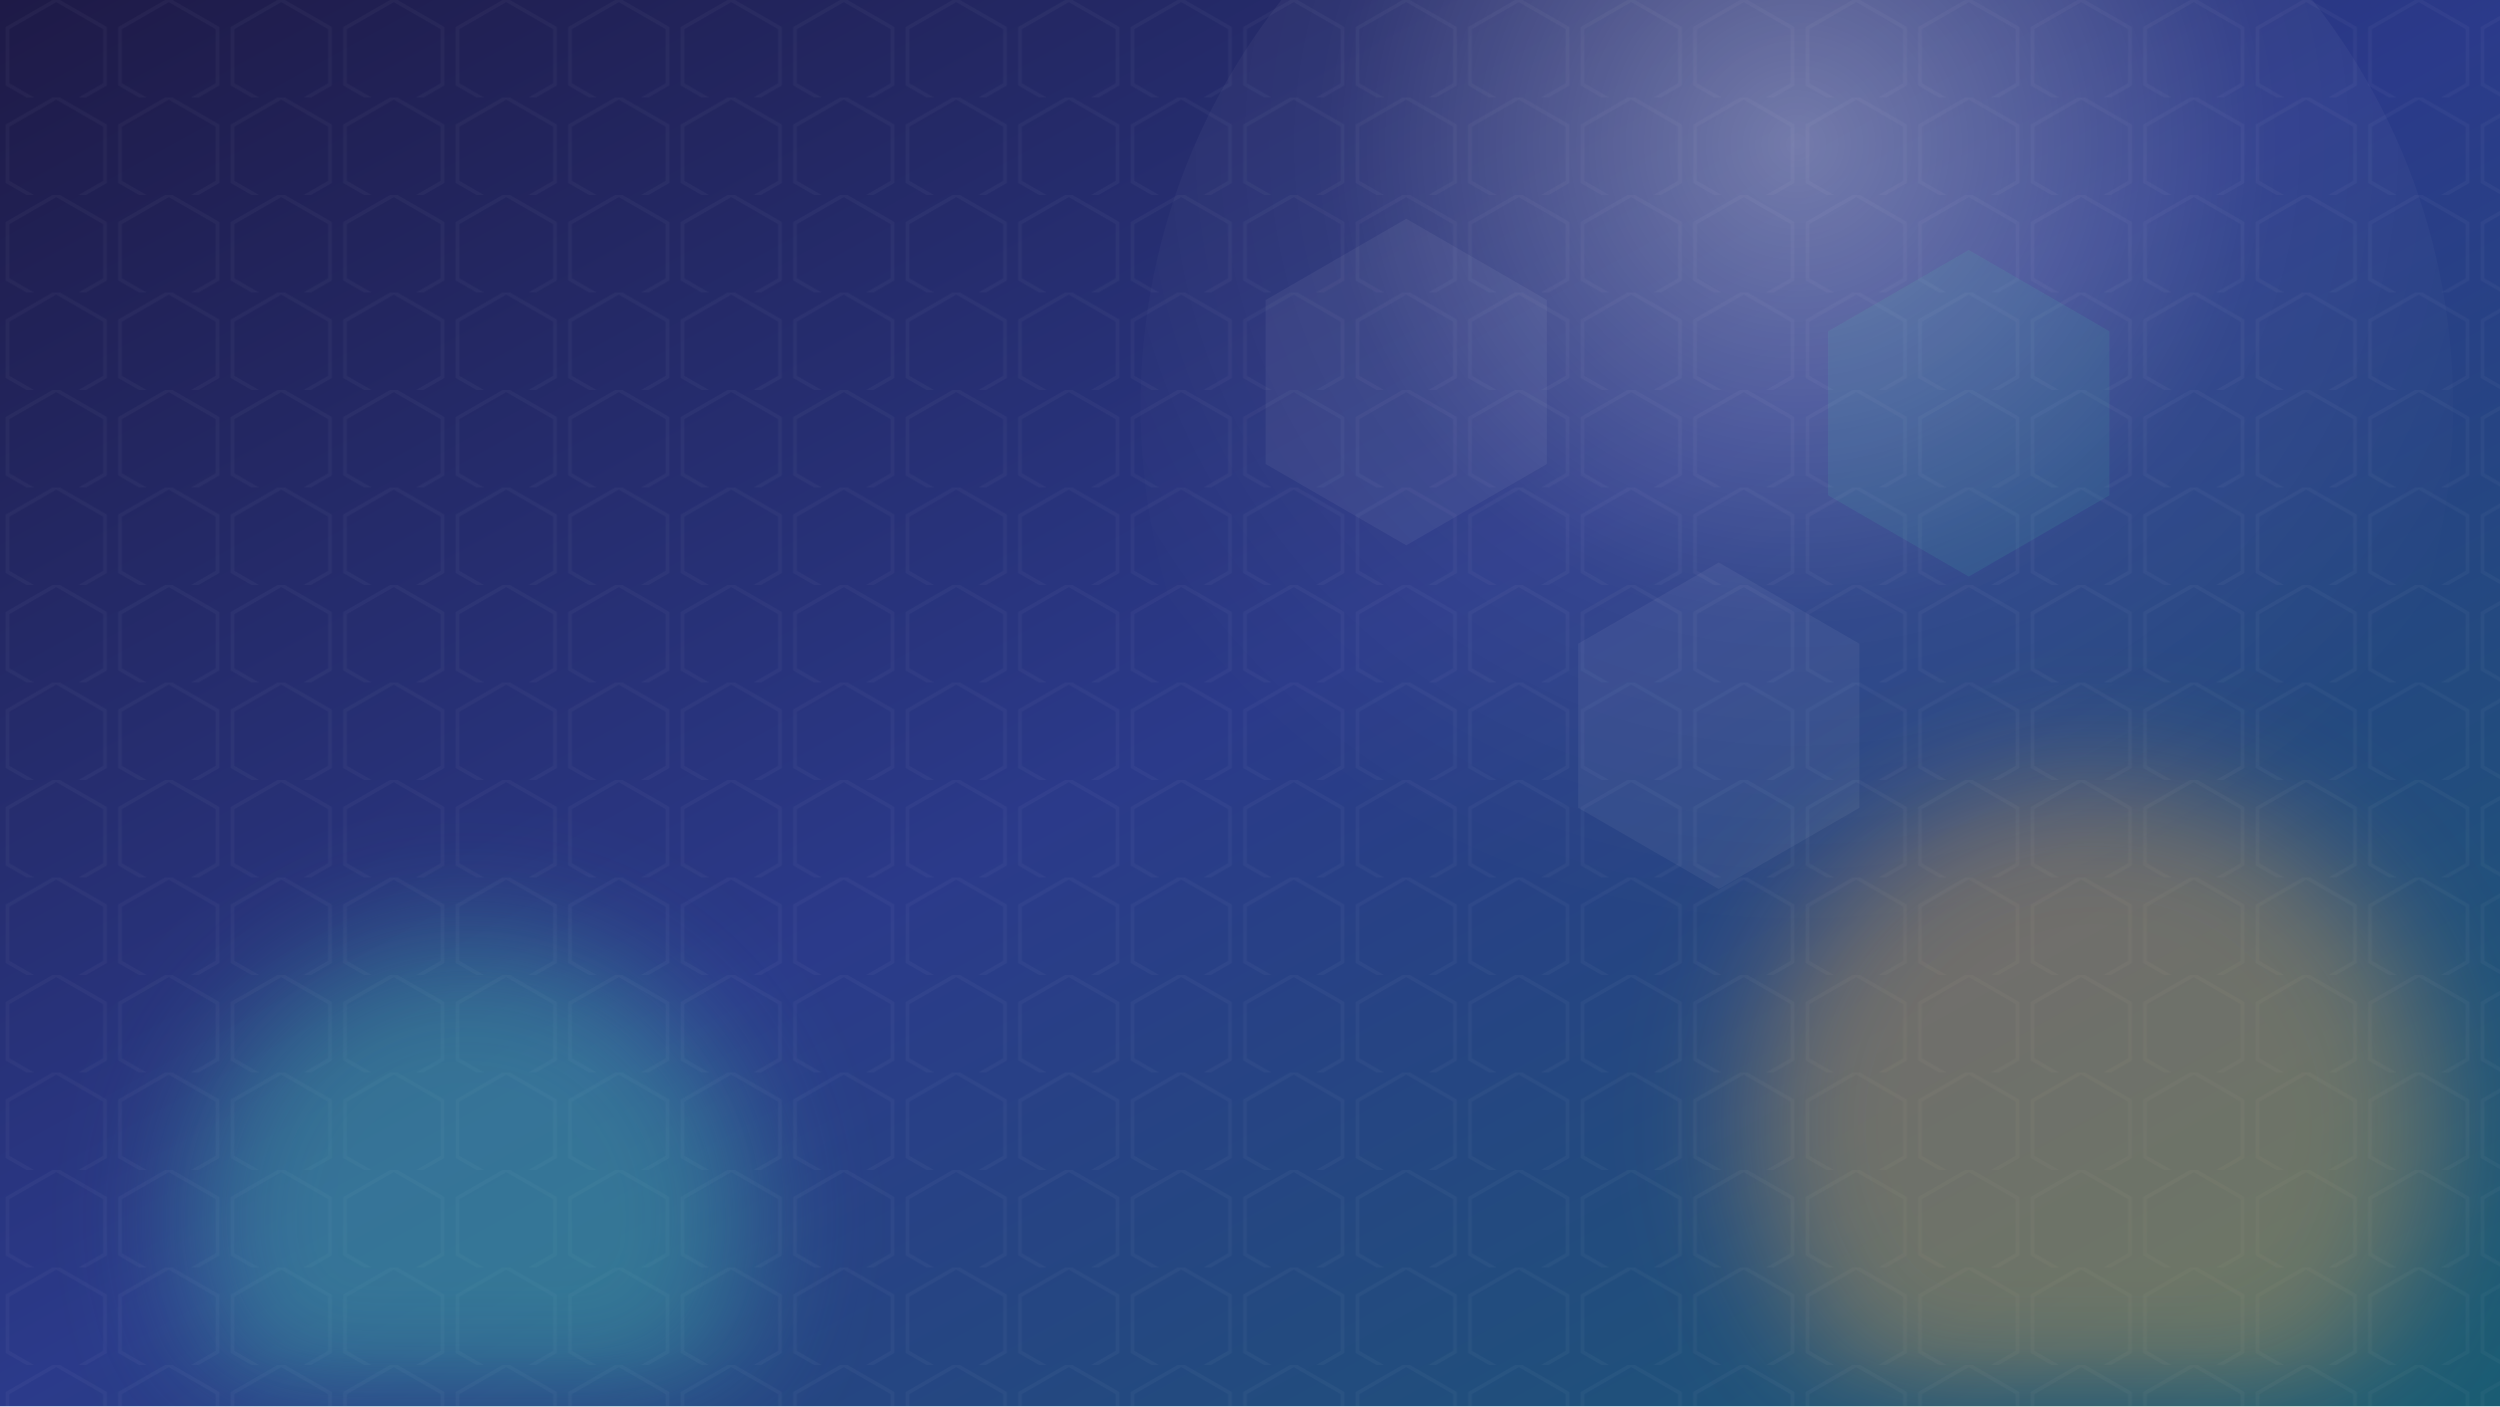
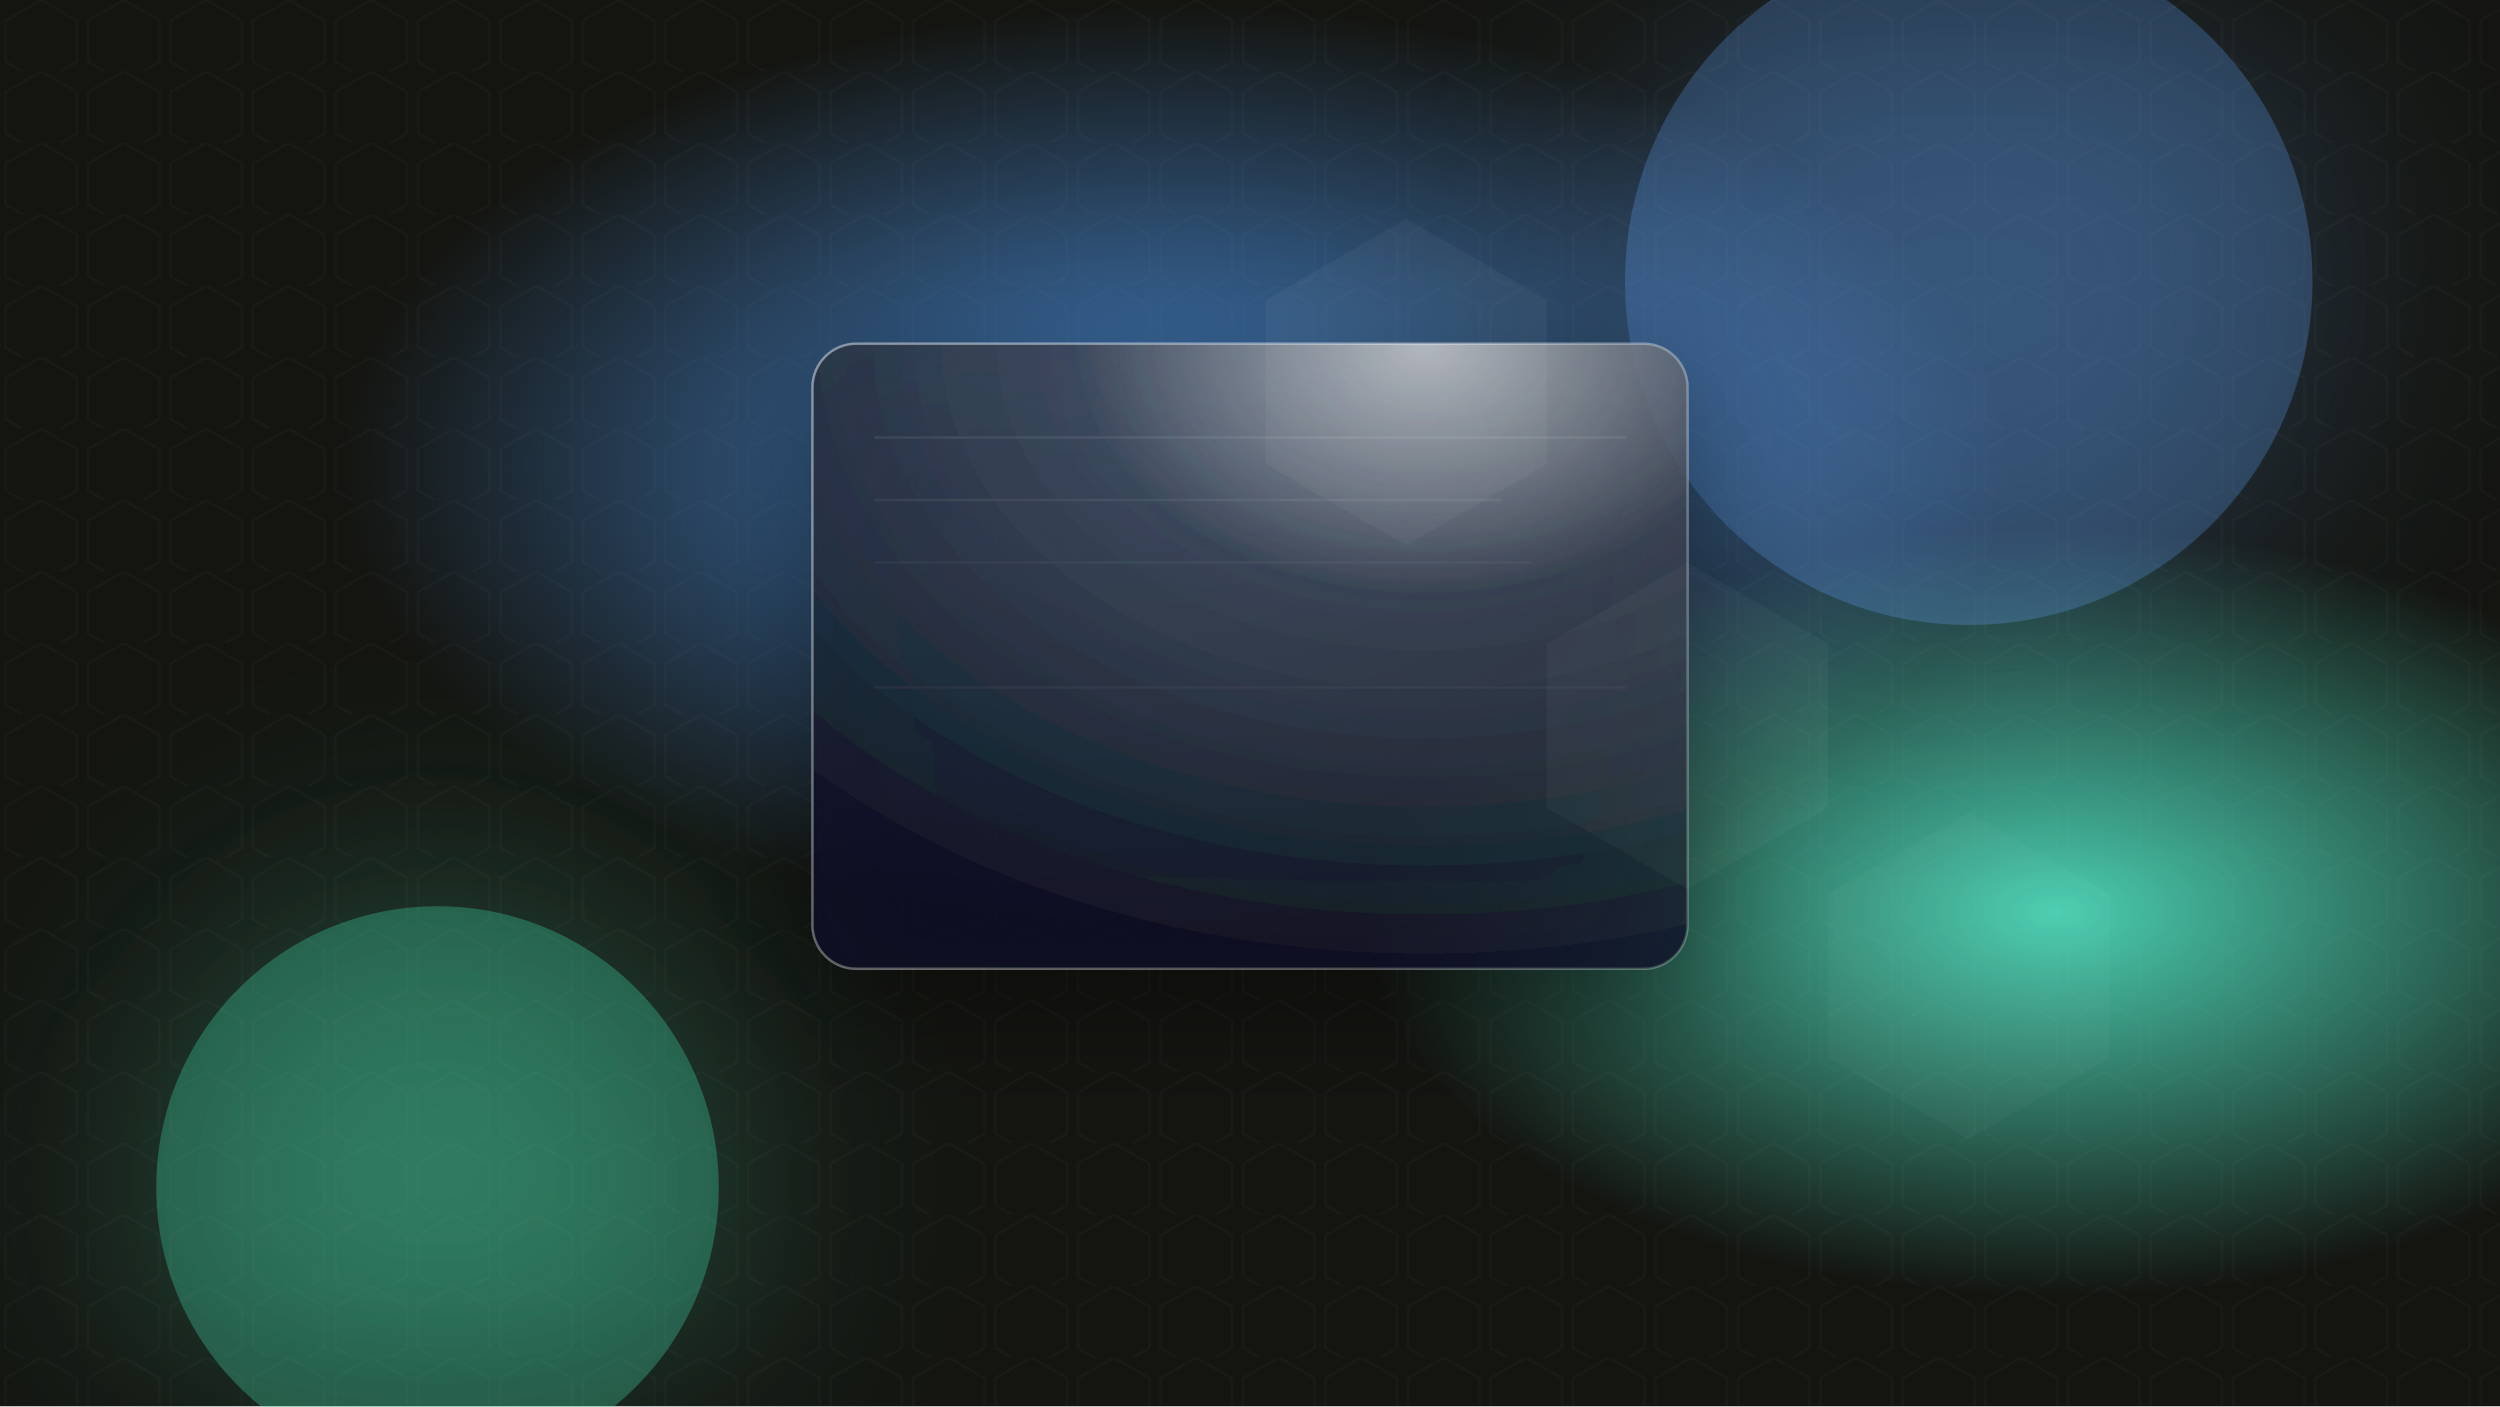
<svg xmlns="http://www.w3.org/2000/svg" width="1600" height="900" viewBox="0 0 1600 900" role="img" aria-labelledby="title desc">
  <defs>
-     <linearGradient id="bgGradient" x1="0" y1="0" x2="1" y2="1">
-       <stop offset="0%" stop-color="#1E1A47" />
-       <stop offset="50%" stop-color="#2B3A8A" />
-       <stop offset="100%" stop-color="#1A5C73" />
-     </linearGradient>
-     <radialGradient id="spotlight" cx="0.5" cy="0.3" r="0.6">
-       <stop offset="0%" stop-color="rgba(255, 255, 255, 0.35)" />
-       <stop offset="60%" stop-color="rgba(255, 255, 255, 0.05)" />
+     <radialGradient id="gradientBlue" cx="0.47" cy="0.33" r="0.55">
+       <stop offset="0%" stop-color="hsl(212.37, 72%, 59%)" stop-opacity="0.9" />
+       <stop offset="60%" stop-color="hsl(212.37, 72%, 59%)" stop-opacity="0" />
+     </radialGradient>
+     <radialGradient id="gradientTeal" cx="0.82" cy="0.65" r="0.5">
+       <stop offset="0%" stop-color="hsl(166.53, 72%, 60%)" stop-opacity="0.9" />
+       <stop offset="55%" stop-color="hsl(166.53, 72%, 60%)" stop-opacity="0" />
+     </radialGradient>
+     <radialGradient id="cardHighlight" cx="0.7" cy="0" r="1">
+       <stop offset="0%" stop-color="rgba(255, 255, 255, 0.65)" />
+       <stop offset="40%" stop-color="rgba(255, 255, 255, 0.15)" />
      <stop offset="100%" stop-color="rgba(255, 255, 255, 0)" />
    </radialGradient>
-     <pattern id="hexPattern" width="60" height="52" patternUnits="userSpaceOnUse" patternTransform="scale(1.2)">
-       <path d="M30 0l26 15v30l-26 15-26-15V15z" fill="none" stroke="rgba(255,255,255,0.08)" stroke-width="2" />
+     <linearGradient id="borderSheen" x1="0" y1="0" x2="1" y2="1">
+       <stop offset="0%" stop-color="rgba(255, 255, 255, 0.35)" />
+       <stop offset="100%" stop-color="rgba(255, 255, 255, 0.05)" />
+     </linearGradient>
+     <filter id="cardShadow" x="-30%" y="-30%" width="160%" height="160%">
+       <feDropShadow dx="0" dy="20" stdDeviation="40" flood-color="rgba(0, 0, 0, 0.55)" />
+     </filter>
+     <pattern id="hexagonGrid" width="48" height="41.57" patternUnits="userSpaceOnUse" patternTransform="scale(1.1)">
+       <path d="M24 0l20.784 12v24L24 48 3.216 36V12z" fill="none" stroke="rgba(255,255,255,0.06)" stroke-width="1.5" />
    </pattern>
-     <filter id="softGlow" x="-20%" y="-20%" width="140%" height="140%">
-       <feGaussianBlur stdDeviation="40" />
+     <filter id="glow" x="-50%" y="-50%" width="200%" height="200%">
+       <feGaussianBlur stdDeviation="80" result="blur" />
+       <feMerge>
+         <feMergeNode in="blur" />
+         <feMergeNode in="SourceGraphic" />
+       </feMerge>
    </filter>
  </defs>
-   <rect width="1600" height="900" fill="url(#bgGradient)" />
-   <rect width="1600" height="900" fill="url(#hexPattern)" opacity="0.4" />
-   <circle cx="1150" cy="260" r="420" fill="url(#spotlight)" />
-   <g opacity="0.35" filter="url(#softGlow)">
-     <circle cx="300" cy="780" r="180" fill="#4CE0B3" />
-     <circle cx="1340" cy="720" r="220" fill="#FFB347" />
+   <rect width="1600" height="900" fill="#141511" />
+   <rect width="1600" height="900" fill="url(#hexagonGrid)" opacity="0.35" />
+   <rect width="1600" height="900" fill="url(#gradientBlue)" />
+   <rect width="1600" height="900" fill="url(#gradientTeal)" />
+   <g filter="url(#glow)">
+     <circle cx="280" cy="760" r="180" fill="rgba(76, 224, 179, 0.3)" />
+     <circle cx="1260" cy="180" r="220" fill="rgba(98, 169, 255, 0.25)" />
  </g>
-   <g opacity="0.65">
-     <path d="M900 140l90 52v105l-90 52-90-52V192z" fill="rgba(255,255,255,0.08)" />
-     <path d="M1100 360l90 52v105l-90 52-90-52V412z" fill="rgba(255,255,255,0.08)" />
-     <path d="M1260 160l90 52v105l-90 52-90-52V212z" fill="rgba(76, 224, 179, 0.15)" />
+   <g filter="url(#cardShadow)">
+     <rect x="520" y="220" width="560" height="400" rx="28" ry="28" fill="rgba(17, 25, 40, 0.75)" stroke="rgba(255, 255, 255, 0.125)" stroke-width="1.5" />
+     <rect x="520" y="220" width="560" height="400" rx="28" ry="28" fill="url(#cardHighlight)" />
+     <rect x="520" y="220" width="560" height="400" rx="28" ry="28" fill="none" stroke="url(#borderSheen)" stroke-width="1.5" />
+     <path d="M560 280 H1040" stroke="rgba(255,255,255,0.08)" stroke-width="1.5" stroke-linecap="round" />
+     <path d="M560 320 H960" stroke="rgba(255,255,255,0.06)" stroke-width="1.5" stroke-linecap="round" />
+     <path d="M560 360 H980" stroke="rgba(255,255,255,0.04)" stroke-width="1.5" stroke-linecap="round" />
+     <path d="M560 440 H1040" stroke="rgba(255,255,255,0.04)" stroke-width="1.5" stroke-linecap="round" />
+   </g>
+   <g opacity="0.25">
+     <path d="M900 140l90 52v105l-90 52-90-52V192z" fill="rgba(255,255,255,0.15)" />
+     <path d="M1080 360l90 52v105l-90 52-90-52V412z" fill="rgba(255,255,255,0.12)" />
+     <path d="M1260 520l90 52v105l-90 52-90-52V572z" fill="rgba(255,255,255,0.1)" />
  </g>
</svg>
